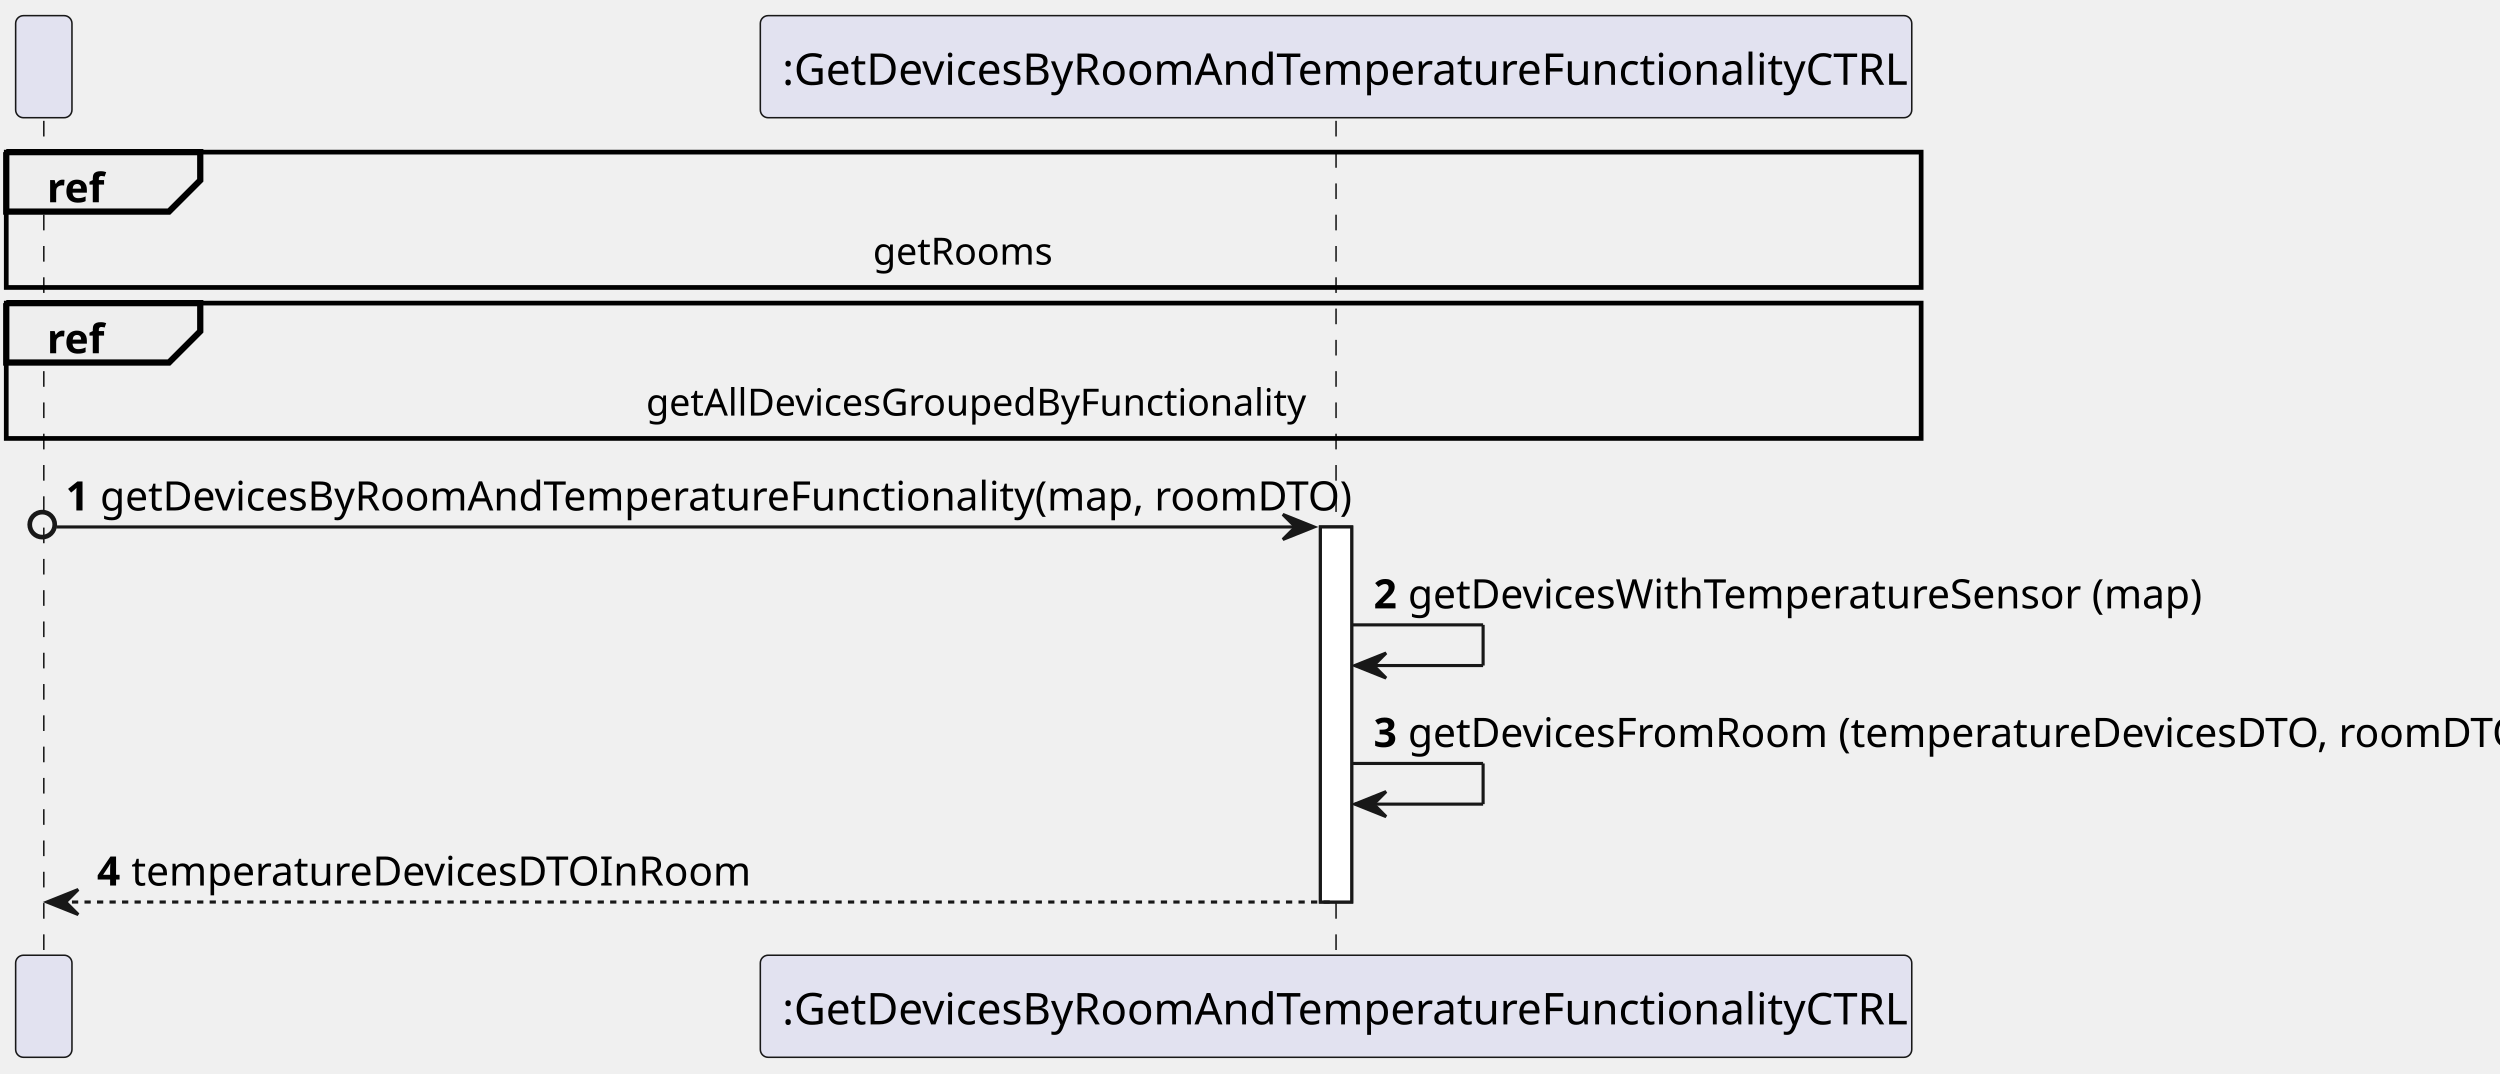
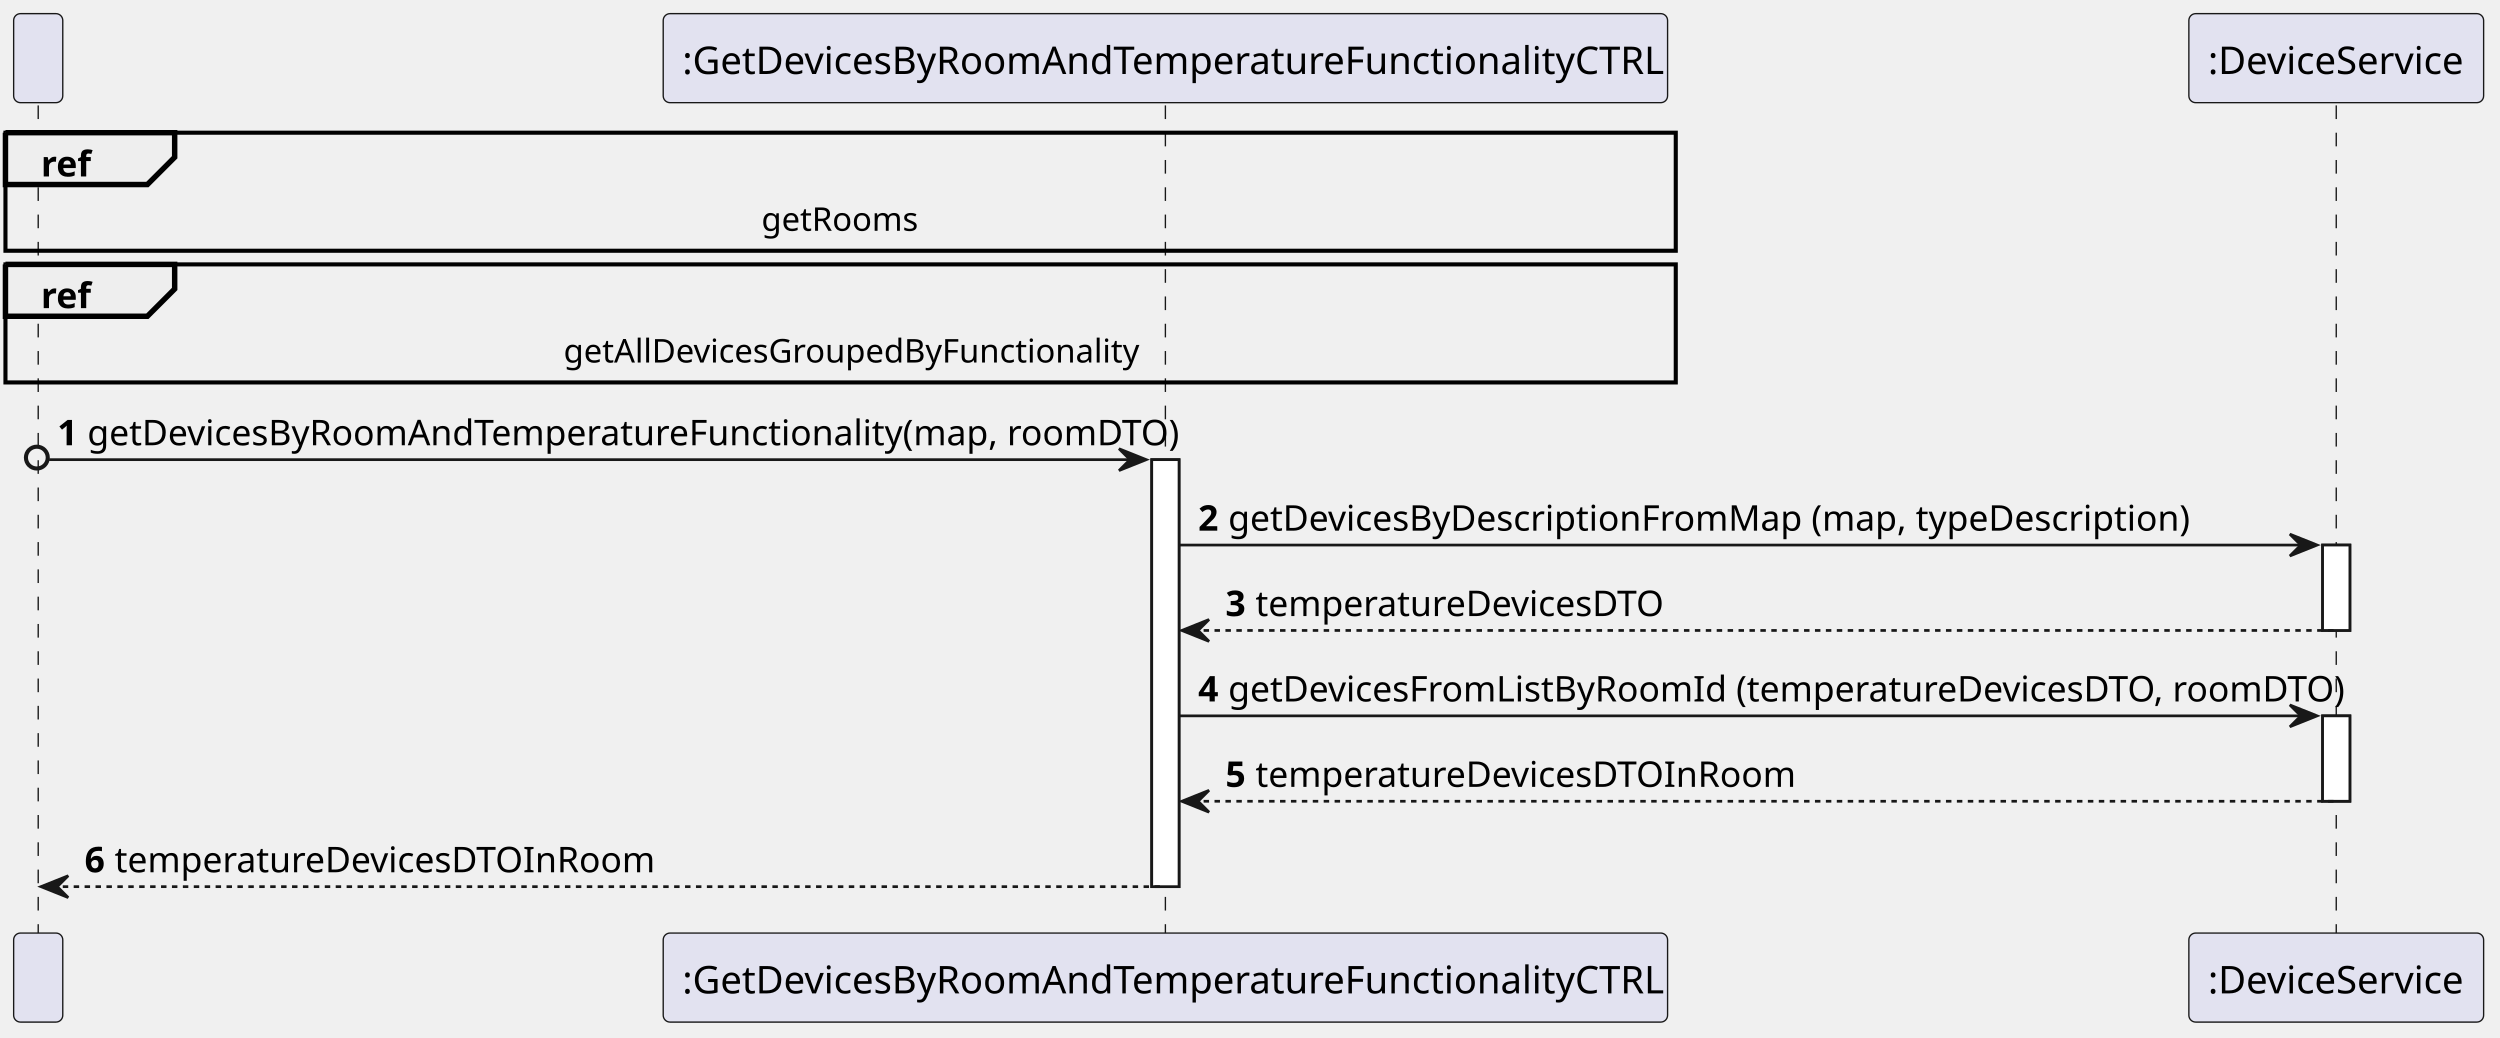
- <svg xmlns="http://www.w3.org/2000/svg" contentStyleType="text/css" height="343px" preserveAspectRatio="none" style="width:799px;height:343px;background:#FFFFFF;" version="1.1" viewBox="0 0 799 343" width="799px" zoomAndPan="magnify">
+ <svg xmlns="http://www.w3.org/2000/svg" contentStyleType="text/css" height="380px" preserveAspectRatio="none" style="width:916px;height:380px;background:#FFFFFF;" version="1.1" viewBox="0 0 916 380" width="916px" zoomAndPan="magnify">
  <defs />
  <g>
-     <rect fill="#FFFFFF" height="119.873" style="stroke:#181818;stroke-width:1.0;" width="10" x="422" y="168.416" />
-     <line style="stroke:#181818;stroke-width:0.5;stroke-dasharray:5.0,5.0;" x1="14" x2="14" y1="38.621" y2="306.289" />
-     <line style="stroke:#181818;stroke-width:0.5;stroke-dasharray:5.0,5.0;" x1="427" x2="427" y1="38.621" y2="306.289" />
+     <rect fill="#FFFFFF" height="156.455" style="stroke:#181818;stroke-width:1.0;" width="10" x="422" y="168.416" />
+     <rect fill="#FFFFFF" height="31.291" style="stroke:#181818;stroke-width:1.0;" width="10" x="851" y="199.707" />
+     <rect fill="#FFFFFF" height="31.291" style="stroke:#181818;stroke-width:1.0;" width="10" x="851" y="262.289" />
+     <line style="stroke:#181818;stroke-width:0.5;stroke-dasharray:5.0,5.0;" x1="14" x2="14" y1="38.621" y2="342.871" />
+     <line style="stroke:#181818;stroke-width:0.5;stroke-dasharray:5.0,5.0;" x1="427" x2="427" y1="38.621" y2="342.871" />
+     <line style="stroke:#181818;stroke-width:0.5;stroke-dasharray:5.0,5.0;" x1="856" x2="856" y1="38.621" y2="342.871" />
    <rect fill="#E2E2F0" height="32.621" rx="2.5" ry="2.5" style="stroke:#181818;stroke-width:0.5;" width="18" x="5" y="5" />
    <text fill="#000000" font-family="sans-serif" font-size="14" lengthAdjust="spacing" textLength="4" x="12" y="27.107"> </text>
-     <rect fill="#E2E2F0" height="32.621" rx="2.5" ry="2.5" style="stroke:#181818;stroke-width:0.5;" width="18" x="5" y="305.289" />
-     <text fill="#000000" font-family="sans-serif" font-size="14" lengthAdjust="spacing" textLength="4" x="12" y="327.397"> </text>
+     <rect fill="#E2E2F0" height="32.621" rx="2.5" ry="2.5" style="stroke:#181818;stroke-width:0.5;" width="18" x="5" y="341.871" />
+     <text fill="#000000" font-family="sans-serif" font-size="14" lengthAdjust="spacing" textLength="4" x="12" y="363.978"> </text>
    <rect fill="#E2E2F0" height="32.621" rx="2.5" ry="2.5" style="stroke:#181818;stroke-width:0.5;" width="368" x="243" y="5" />
    <text fill="#000000" font-family="sans-serif" font-size="14" lengthAdjust="spacing" textLength="354" x="250" y="27.107">:GetDevicesByRoomAndTemperatureFunctionalityCTRL</text>
-     <rect fill="#E2E2F0" height="32.621" rx="2.5" ry="2.5" style="stroke:#181818;stroke-width:0.5;" width="368" x="243" y="305.289" />
-     <text fill="#000000" font-family="sans-serif" font-size="14" lengthAdjust="spacing" textLength="354" x="250" y="327.397">:GetDevicesByRoomAndTemperatureFunctionalityCTRL</text>
-     <rect fill="#FFFFFF" height="119.873" style="stroke:#181818;stroke-width:1.0;" width="10" x="422" y="168.416" />
+     <rect fill="#E2E2F0" height="32.621" rx="2.5" ry="2.5" style="stroke:#181818;stroke-width:0.5;" width="368" x="243" y="341.871" />
+     <text fill="#000000" font-family="sans-serif" font-size="14" lengthAdjust="spacing" textLength="354" x="250" y="363.978">:GetDevicesByRoomAndTemperatureFunctionalityCTRL</text>
+     <rect fill="#E2E2F0" height="32.621" rx="2.5" ry="2.5" style="stroke:#181818;stroke-width:0.5;" width="108" x="802" y="5" />
+     <text fill="#000000" font-family="sans-serif" font-size="14" lengthAdjust="spacing" textLength="94" x="809" y="27.107">:DeviceService</text>
+     <rect fill="#E2E2F0" height="32.621" rx="2.5" ry="2.5" style="stroke:#181818;stroke-width:0.5;" width="108" x="802" y="341.871" />
+     <text fill="#000000" font-family="sans-serif" font-size="14" lengthAdjust="spacing" textLength="94" x="809" y="363.978">:DeviceService</text>
+     <rect fill="#FFFFFF" height="156.455" style="stroke:#181818;stroke-width:1.0;" width="10" x="422" y="168.416" />
+     <rect fill="#FFFFFF" height="31.291" style="stroke:#181818;stroke-width:1.0;" width="10" x="851" y="199.707" />
+     <rect fill="#FFFFFF" height="31.291" style="stroke:#181818;stroke-width:1.0;" width="10" x="851" y="262.289" />
    <rect fill="none" height="43.252" style="stroke:#000000;stroke-width:1.5;" width="612" x="2" y="48.621" />
    <path d="M2,48.621 L64,48.621 L64,57.621 L54,67.621 L2,67.621 L2,48.621 " fill="#EEEEEE" style="stroke:#000000;stroke-width:2.0;" />
    <text fill="#000000" font-family="sans-serif" font-size="13" font-weight="bold" lengthAdjust="spacing" textLength="17" x="15" y="64.649">ref</text>
    <text fill="#000000" font-family="sans-serif" font-size="12" lengthAdjust="spacing" textLength="58" x="279" y="84.57">getRooms</text>
    <rect fill="none" height="43.252" style="stroke:#000000;stroke-width:1.5;" width="612" x="2" y="96.873" />
    <path d="M2,96.873 L64,96.873 L64,105.873 L54,115.873 L2,115.873 L2,96.873 " fill="#EEEEEE" style="stroke:#000000;stroke-width:2.0;" />
    <text fill="#000000" font-family="sans-serif" font-size="13" font-weight="bold" lengthAdjust="spacing" textLength="17" x="15" y="112.901">ref</text>
    <text fill="#000000" font-family="sans-serif" font-size="12" lengthAdjust="spacing" textLength="203" x="206.5" y="132.822">getAllDevicesGroupedByFunctionality</text>
    <ellipse cx="13.5" cy="167.666" fill="none" rx="4" ry="4" style="stroke:#181818;stroke-width:1.5;" />
    <polygon fill="#181818" points="410,164.416,420,168.416,410,172.416,414,168.416" style="stroke:#181818;stroke-width:1.0;" />
    <line style="stroke:#181818;stroke-width:1.0;" x1="18" x2="416" y1="168.416" y2="168.416" />
    <text fill="#000000" font-family="sans-serif" font-size="13" font-weight="bold" lengthAdjust="spacing" textLength="7" x="21" y="163.153">1</text>
    <text fill="#000000" font-family="sans-serif" font-size="13" lengthAdjust="spacing" textLength="378" x="32" y="163.153">getDevicesByRoomAndTemperatureFunctionality(map, roomDTO)</text>
-     <line style="stroke:#181818;stroke-width:1.0;" x1="432" x2="474" y1="199.707" y2="199.707" />
-     <line style="stroke:#181818;stroke-width:1.0;" x1="474" x2="474" y1="199.707" y2="212.707" />
-     <line style="stroke:#181818;stroke-width:1.0;" x1="433" x2="474" y1="212.707" y2="212.707" />
-     <polygon fill="#181818" points="443,208.707,433,212.707,443,216.707,439,212.707" style="stroke:#181818;stroke-width:1.0;" />
+     <polygon fill="#181818" points="839,195.707,849,199.707,839,203.707,843,199.707" style="stroke:#181818;stroke-width:1.0;" />
+     <line style="stroke:#181818;stroke-width:1.0;" x1="432" x2="845" y1="199.707" y2="199.707" />
    <text fill="#000000" font-family="sans-serif" font-size="13" font-weight="bold" lengthAdjust="spacing" textLength="7" x="439" y="194.444">2</text>
-     <text fill="#000000" font-family="sans-serif" font-size="13" lengthAdjust="spacing" textLength="240" x="450" y="194.444">getDevicesWithTemperatureSensor (map)</text>
-     <line style="stroke:#181818;stroke-width:1.0;" x1="432" x2="474" y1="243.998" y2="243.998" />
-     <line style="stroke:#181818;stroke-width:1.0;" x1="474" x2="474" y1="243.998" y2="256.998" />
-     <line style="stroke:#181818;stroke-width:1.0;" x1="433" x2="474" y1="256.998" y2="256.998" />
-     <polygon fill="#181818" points="443,252.998,433,256.998,443,260.998,439,256.998" style="stroke:#181818;stroke-width:1.0;" />
-     <text fill="#000000" font-family="sans-serif" font-size="13" font-weight="bold" lengthAdjust="spacing" textLength="7" x="439" y="238.735">3</text>
-     <text fill="#000000" font-family="sans-serif" font-size="13" lengthAdjust="spacing" textLength="342" x="450" y="238.735">getDevicesFromRoom (temperatureDevicesDTO, roomDTO)</text>
-     <polygon fill="#181818" points="25,284.289,15,288.289,25,292.289,21,288.289" style="stroke:#181818;stroke-width:1.0;" />
-     <line style="stroke:#181818;stroke-width:1.0;stroke-dasharray:2.0,2.0;" x1="19" x2="426" y1="288.289" y2="288.289" />
-     <text fill="#000000" font-family="sans-serif" font-size="13" font-weight="bold" lengthAdjust="spacing" textLength="7" x="31" y="283.026">4</text>
-     <text fill="#000000" font-family="sans-serif" font-size="13" lengthAdjust="spacing" textLength="184" x="42" y="283.026">temperatureDevicesDTOInRoom</text>
+     <text fill="#000000" font-family="sans-serif" font-size="13" lengthAdjust="spacing" textLength="334" x="450" y="194.444">getDevicesByDescriptionFromMap (map, typeDescription)</text>
+     <polygon fill="#181818" points="443,226.998,433,230.998,443,234.998,439,230.998" style="stroke:#181818;stroke-width:1.0;" />
+     <line style="stroke:#181818;stroke-width:1.0;stroke-dasharray:2.0,2.0;" x1="437" x2="855" y1="230.998" y2="230.998" />
+     <text fill="#000000" font-family="sans-serif" font-size="13" font-weight="bold" lengthAdjust="spacing" textLength="7" x="449" y="225.735">3</text>
+     <text fill="#000000" font-family="sans-serif" font-size="13" lengthAdjust="spacing" textLength="140" x="460" y="225.735">temperatureDevicesDTO</text>
+     <polygon fill="#181818" points="839,258.289,849,262.289,839,266.289,843,262.289" style="stroke:#181818;stroke-width:1.0;" />
+     <line style="stroke:#181818;stroke-width:1.0;" x1="432" x2="845" y1="262.289" y2="262.289" />
+     <text fill="#000000" font-family="sans-serif" font-size="13" font-weight="bold" lengthAdjust="spacing" textLength="7" x="439" y="257.026">4</text>
+     <text fill="#000000" font-family="sans-serif" font-size="13" lengthAdjust="spacing" textLength="389" x="450" y="257.026">getDevicesFromListByRoomId (temperatureDevicesDTO, roomDTO)</text>
+     <polygon fill="#181818" points="443,289.58,433,293.58,443,297.58,439,293.58" style="stroke:#181818;stroke-width:1.0;" />
+     <line style="stroke:#181818;stroke-width:1.0;stroke-dasharray:2.0,2.0;" x1="437" x2="855" y1="293.58" y2="293.58" />
+     <text fill="#000000" font-family="sans-serif" font-size="13" font-weight="bold" lengthAdjust="spacing" textLength="7" x="449" y="288.317">5</text>
+     <text fill="#000000" font-family="sans-serif" font-size="13" lengthAdjust="spacing" textLength="184" x="460" y="288.317">temperatureDevicesDTOInRoom</text>
+     <polygon fill="#181818" points="25,320.871,15,324.871,25,328.871,21,324.871" style="stroke:#181818;stroke-width:1.0;" />
+     <line style="stroke:#181818;stroke-width:1.0;stroke-dasharray:2.0,2.0;" x1="19" x2="426" y1="324.871" y2="324.871" />
+     <text fill="#000000" font-family="sans-serif" font-size="13" font-weight="bold" lengthAdjust="spacing" textLength="7" x="31" y="319.608">6</text>
+     <text fill="#000000" font-family="sans-serif" font-size="13" lengthAdjust="spacing" textLength="184" x="42" y="319.608">temperatureDevicesDTOInRoom</text>
  </g>
</svg>
